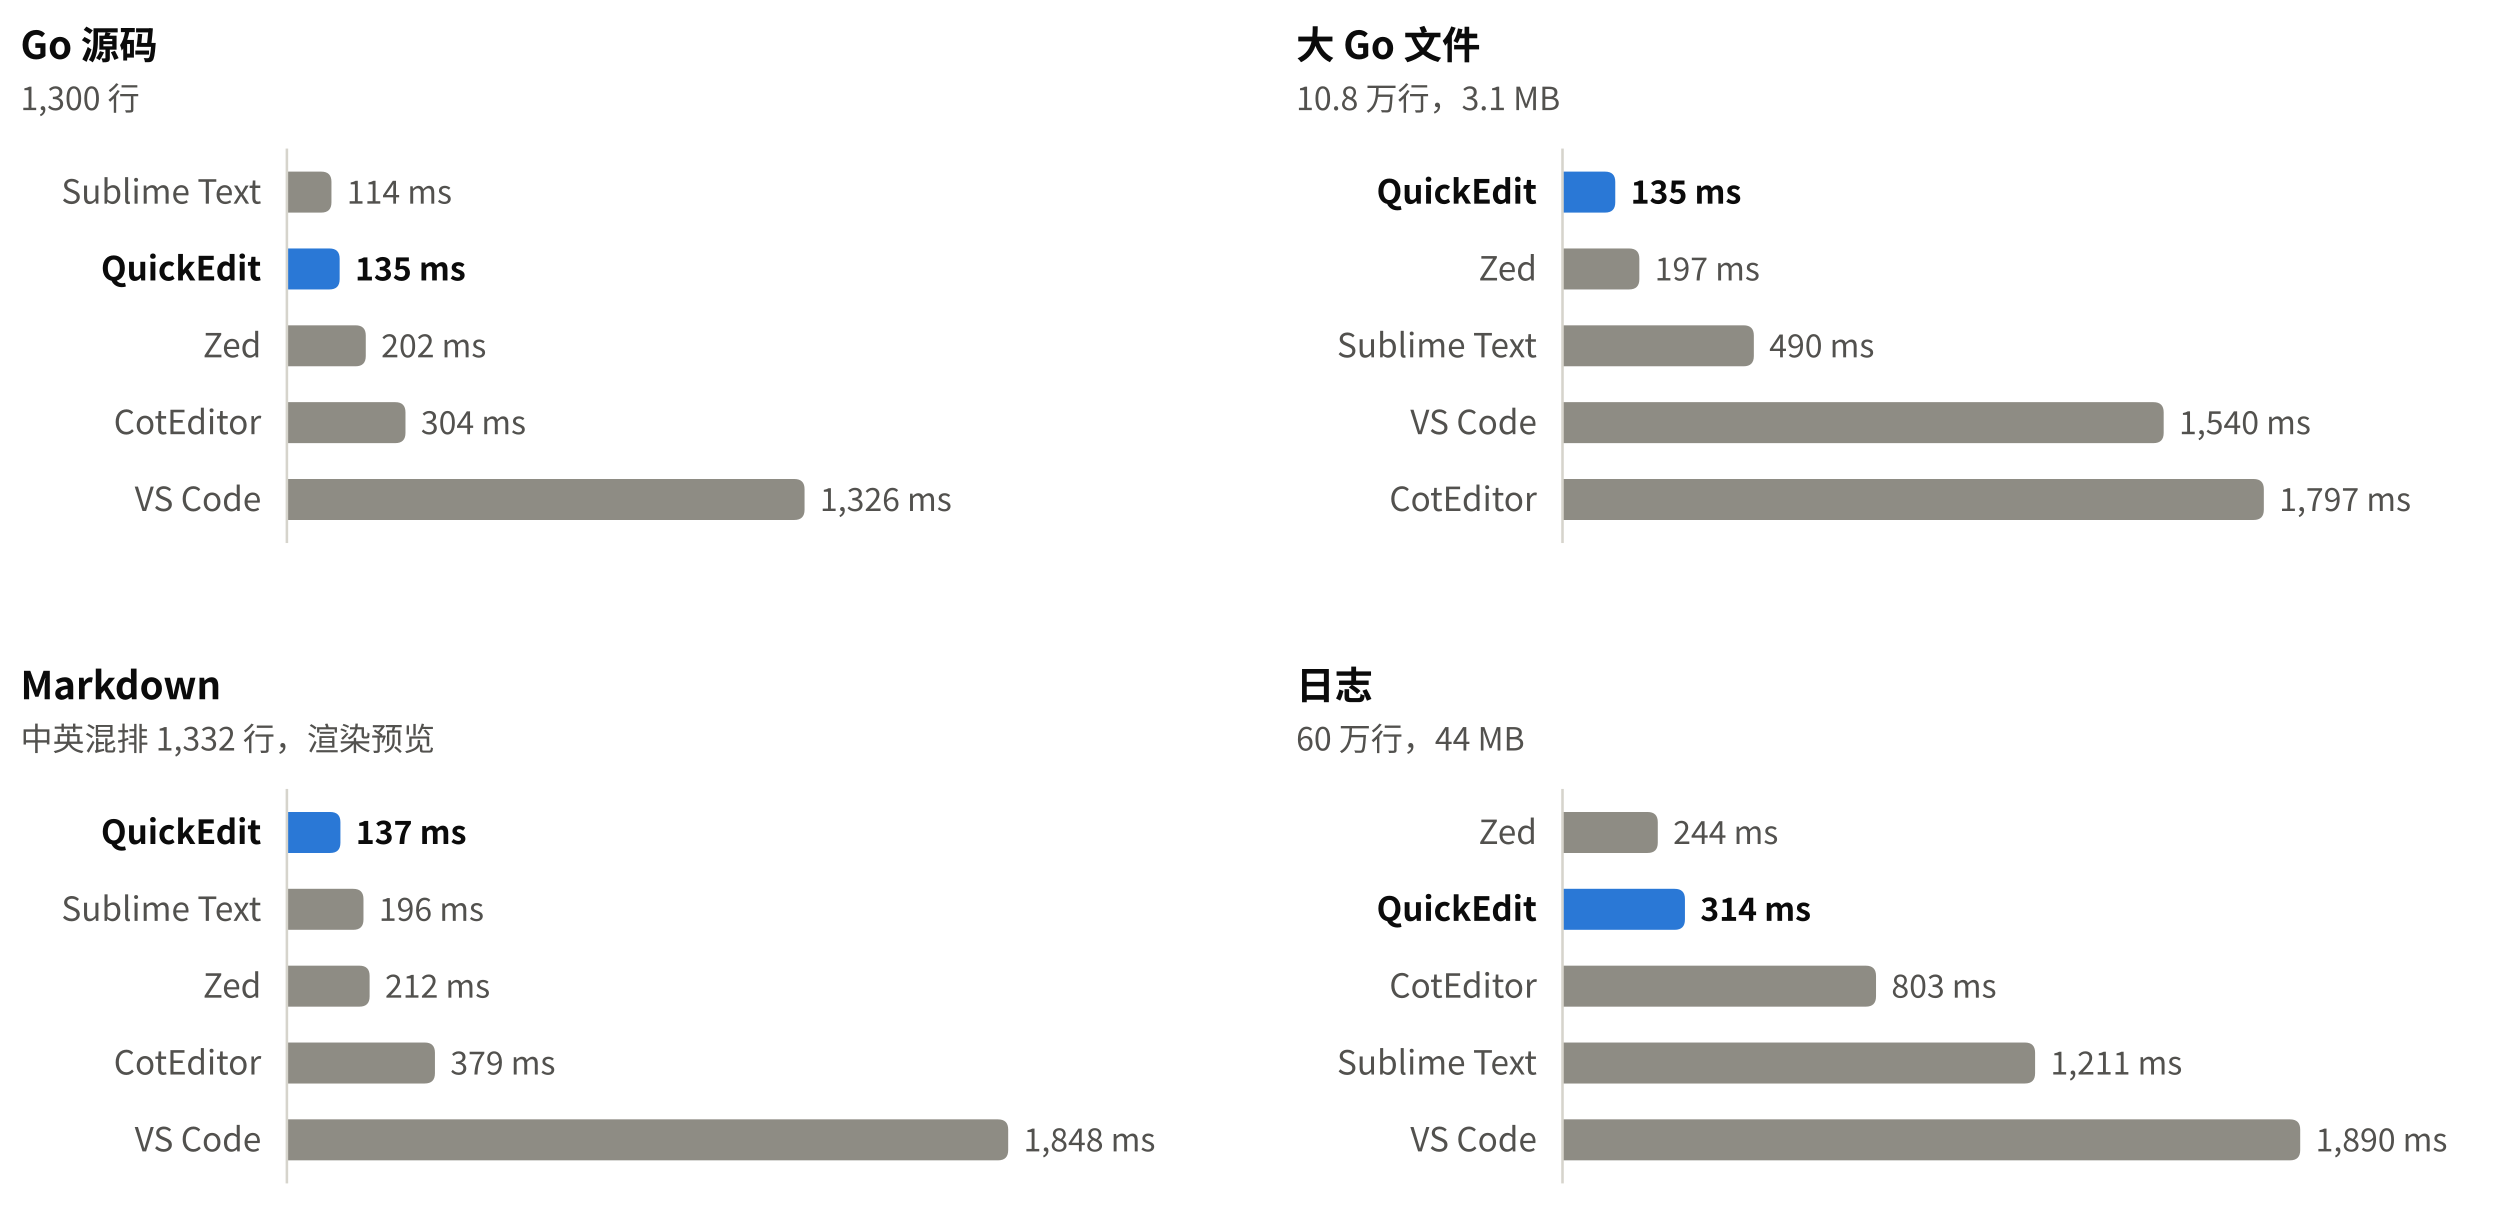
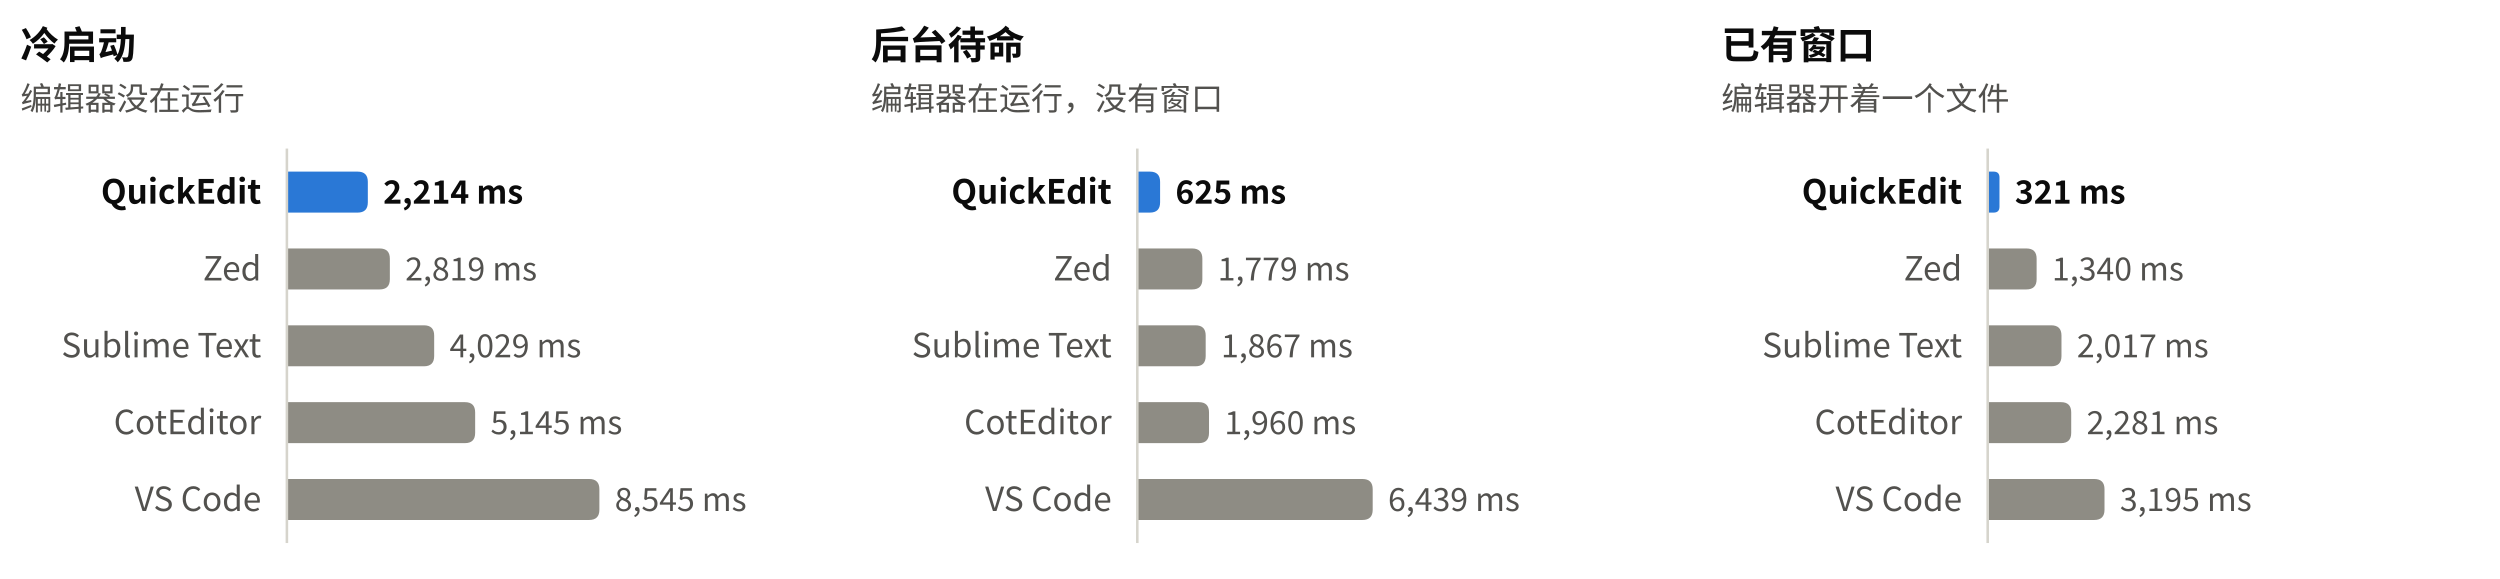
- <svg xmlns="http://www.w3.org/2000/svg" width="976" height="476" viewBox="-8 -8 976 476" role="img" aria-label="编辑器都在后台待命时，打开四种文件的毫秒数" font-family="-apple-system, BlinkMacSystemFont, &quot;Segoe UI&quot;, &quot;PingFang SC&quot;, &quot;Hiragino Sans GB&quot;, &quot;Noto Sans CJK SC&quot;, &quot;Microsoft YaHei&quot;, sans-serif">
-   <text x="0.0" y="15.0" font-size="15" font-weight="600" fill="#0b0b0b" text-anchor="start" style="">Go 源码</text>
-   <text x="0.0" y="35.0" font-size="12.5" font-weight="400" fill="#52514e" text-anchor="start" style="">1,300 行</text>
-   <text x="94.0" y="71.5" font-size="13" font-weight="400" fill="#52514e" text-anchor="end" style="">Sublime Text</text>
-   <path d="M104.0,59.0 H117.4 Q121.4,59.0 121.4,63.0 V71.0 Q121.4,75.0 117.4,75.0 H104.0 Z" fill="#8e8c84" />
-   <text x="127.4" y="71.5" font-size="12.5" font-weight="400" fill="#52514e" text-anchor="start" style="font-variant-numeric: tabular-nums;">114 ms</text>
-   <text x="94.0" y="101.5" font-size="13" font-weight="600" fill="#0b0b0b" text-anchor="end" style="">QuickEdit</text>
-   <path d="M104.0,89.0 H120.6 Q124.6,89.0 124.6,93.0 V101.0 Q124.6,105.0 120.6,105.0 H104.0 Z" fill="#2a78d6" />
-   <text x="130.6" y="101.5" font-size="12.5" font-weight="600" fill="#0b0b0b" text-anchor="start" style="font-variant-numeric: tabular-nums;">135 ms</text>
-   <text x="94.0" y="131.5" font-size="13" font-weight="400" fill="#52514e" text-anchor="end" style="">Zed</text>
-   <path d="M104.0,119.0 H130.8 Q134.8,119.0 134.8,123.0 V131.0 Q134.8,135.0 130.8,135.0 H104.0 Z" fill="#8e8c84" />
-   <text x="140.8" y="131.5" font-size="12.5" font-weight="400" fill="#52514e" text-anchor="start" style="font-variant-numeric: tabular-nums;">202 ms</text>
+ <svg xmlns="http://www.w3.org/2000/svg" width="976" height="226" viewBox="-8 -8 976 226" role="img" aria-label="依次打开四种文件的总毫秒数，三种状态" font-family="-apple-system, BlinkMacSystemFont, &quot;Segoe UI&quot;, &quot;PingFang SC&quot;, &quot;Hiragino Sans GB&quot;, &quot;Noto Sans CJK SC&quot;, &quot;Microsoft YaHei&quot;, sans-serif">
+   <text x="0.0" y="15.0" font-size="15" font-weight="600" fill="#0b0b0b" text-anchor="start" style="">冷启动</text>
+   <text x="0.0" y="35.0" font-size="12.5" font-weight="400" fill="#52514e" text-anchor="start" style="">编辑器没在运行</text>
+   <text x="94.0" y="71.5" font-size="13" font-weight="600" fill="#0b0b0b" text-anchor="end" style="">QuickEdit</text>
+   <path d="M104.0,59.0 H131.6 Q135.6,59.0 135.6,63.0 V71.0 Q135.6,75.0 131.6,75.0 H104.0 Z" fill="#2a78d6" />
+   <text x="141.6" y="71.5" font-size="12.5" font-weight="600" fill="#0b0b0b" text-anchor="start" style="font-variant-numeric: tabular-nums;">2,214 ms</text>
+   <text x="94.0" y="101.5" font-size="13" font-weight="400" fill="#52514e" text-anchor="end" style="">Zed</text>
+   <path d="M104.0,89.0 H140.2 Q144.2,89.0 144.2,93.0 V101.0 Q144.2,105.0 140.2,105.0 H104.0 Z" fill="#8e8c84" />
+   <text x="150.2" y="101.5" font-size="12.5" font-weight="400" fill="#52514e" text-anchor="start" style="font-variant-numeric: tabular-nums;">2,819 ms</text>
+   <text x="94.0" y="131.5" font-size="13" font-weight="400" fill="#52514e" text-anchor="end" style="">Sublime Text</text>
+   <path d="M104.0,119.0 H157.5 Q161.5,119.0 161.5,123.0 V131.0 Q161.5,135.0 157.5,135.0 H104.0 Z" fill="#8e8c84" />
+   <text x="167.5" y="131.5" font-size="12.5" font-weight="400" fill="#52514e" text-anchor="start" style="font-variant-numeric: tabular-nums;">4,029 ms</text>
  <text x="94.0" y="161.5" font-size="13" font-weight="400" fill="#52514e" text-anchor="end" style="">CotEditor</text>
-   <path d="M104.0,149.0 H146.3 Q150.3,149.0 150.3,153.0 V161.0 Q150.3,165.0 146.3,165.0 H104.0 Z" fill="#8e8c84" />
-   <text x="156.3" y="161.5" font-size="12.5" font-weight="400" fill="#52514e" text-anchor="start" style="font-variant-numeric: tabular-nums;">304 ms</text>
+   <path d="M104.0,149.0 H173.5 Q177.5,149.0 177.5,153.0 V161.0 Q177.5,165.0 173.5,165.0 H104.0 Z" fill="#8e8c84" />
+   <text x="183.5" y="161.5" font-size="12.5" font-weight="400" fill="#52514e" text-anchor="start" style="font-variant-numeric: tabular-nums;">5,145 ms</text>
  <text x="94.0" y="191.5" font-size="13" font-weight="400" fill="#52514e" text-anchor="end" style="">VS Code</text>
-   <path d="M104.0,179.0 H302.1 Q306.1,179.0 306.1,183.0 V191.0 Q306.1,195.0 302.1,195.0 H104.0 Z" fill="#8e8c84" />
-   <text x="312.1" y="191.5" font-size="12.5" font-weight="400" fill="#52514e" text-anchor="start" style="font-variant-numeric: tabular-nums;">1,326 ms</text>
+   <path d="M104.0,179.0 H222.0 Q226.0,179.0 226.0,183.0 V191.0 Q226.0,195.0 222.0,195.0 H104.0 Z" fill="#8e8c84" />
+   <text x="232.0" y="191.5" font-size="12.5" font-weight="400" fill="#52514e" text-anchor="start" style="font-variant-numeric: tabular-nums;">8,545 ms</text>
  <line x1="104.0" y1="50" x2="104.0" y2="204" stroke="#d6d4cc" stroke-width="1" />
-   <text x="498.0" y="15.0" font-size="15" font-weight="600" fill="#0b0b0b" text-anchor="start" style="">大 Go 文件</text>
-   <text x="498.0" y="35.0" font-size="12.5" font-weight="400" fill="#52514e" text-anchor="start" style="">10.8 万行，3.1 MB</text>
-   <text x="592.0" y="71.5" font-size="13" font-weight="600" fill="#0b0b0b" text-anchor="end" style="">QuickEdit</text>
-   <path d="M602.0,59.0 H618.6 Q622.6,59.0 622.6,63.0 V71.0 Q622.6,75.0 618.6,75.0 H602.0 Z" fill="#2a78d6" />
-   <text x="628.6" y="71.5" font-size="12.5" font-weight="600" fill="#0b0b0b" text-anchor="start" style="font-variant-numeric: tabular-nums;">135 ms</text>
-   <text x="592.0" y="101.5" font-size="13" font-weight="400" fill="#52514e" text-anchor="end" style="">Zed</text>
-   <path d="M602.0,89.0 H628.0 Q632.0,89.0 632.0,93.0 V101.0 Q632.0,105.0 628.0,105.0 H602.0 Z" fill="#8e8c84" />
-   <text x="638.0" y="101.5" font-size="12.5" font-weight="400" fill="#52514e" text-anchor="start" style="font-variant-numeric: tabular-nums;">197 ms</text>
-   <text x="592.0" y="131.5" font-size="13" font-weight="400" fill="#52514e" text-anchor="end" style="">Sublime Text</text>
-   <path d="M602.0,119.0 H672.7 Q676.7,119.0 676.7,123.0 V131.0 Q676.7,135.0 672.7,135.0 H602.0 Z" fill="#8e8c84" />
-   <text x="682.7" y="131.5" font-size="12.5" font-weight="400" fill="#52514e" text-anchor="start" style="font-variant-numeric: tabular-nums;">490 ms</text>
-   <text x="592.0" y="161.5" font-size="13" font-weight="400" fill="#52514e" text-anchor="end" style="">VS Code</text>
-   <path d="M602.0,149.0 H832.7 Q836.7,149.0 836.7,153.0 V161.0 Q836.7,165.0 832.7,165.0 H602.0 Z" fill="#8e8c84" />
-   <text x="842.7" y="161.5" font-size="12.5" font-weight="400" fill="#52514e" text-anchor="start" style="font-variant-numeric: tabular-nums;">1,540 ms</text>
-   <text x="592.0" y="191.5" font-size="13" font-weight="400" fill="#52514e" text-anchor="end" style="">CotEditor</text>
-   <path d="M602.0,179.0 H871.8 Q875.8,179.0 875.8,183.0 V191.0 Q875.8,195.0 871.8,195.0 H602.0 Z" fill="#8e8c84" />
-   <text x="881.8" y="191.5" font-size="12.5" font-weight="400" fill="#52514e" text-anchor="start" style="font-variant-numeric: tabular-nums;">1,797 ms</text>
-   <line x1="602.0" y1="50" x2="602.0" y2="204" stroke="#d6d4cc" stroke-width="1" />
-   <text x="0.0" y="265.0" font-size="15" font-weight="600" fill="#0b0b0b" text-anchor="start" style="">Markdown</text>
-   <text x="0.0" y="285.0" font-size="12.5" font-weight="400" fill="#52514e" text-anchor="start" style="">中英混排 1,332 行，渲染预览</text>
-   <text x="94.0" y="321.5" font-size="13" font-weight="600" fill="#0b0b0b" text-anchor="end" style="">QuickEdit</text>
-   <path d="M104.0,309.0 H120.9 Q124.9,309.0 124.9,313.0 V321.0 Q124.9,325.0 120.9,325.0 H104.0 Z" fill="#2a78d6" />
-   <text x="130.9" y="321.5" font-size="12.5" font-weight="600" fill="#0b0b0b" text-anchor="start" style="font-variant-numeric: tabular-nums;">137 ms</text>
-   <text x="94.0" y="351.5" font-size="13" font-weight="400" fill="#52514e" text-anchor="end" style="">Sublime Text</text>
-   <path d="M104.0,339.0 H129.9 Q133.9,339.0 133.9,343.0 V351.0 Q133.9,355.0 129.9,355.0 H104.0 Z" fill="#8e8c84" />
-   <text x="139.9" y="351.5" font-size="12.5" font-weight="400" fill="#52514e" text-anchor="start" style="font-variant-numeric: tabular-nums;">196 ms</text>
-   <text x="94.0" y="381.5" font-size="13" font-weight="400" fill="#52514e" text-anchor="end" style="">Zed</text>
-   <path d="M104.0,369.0 H132.3 Q136.3,369.0 136.3,373.0 V381.0 Q136.3,385.0 132.3,385.0 H104.0 Z" fill="#8e8c84" />
-   <text x="142.3" y="381.5" font-size="12.5" font-weight="400" fill="#52514e" text-anchor="start" style="font-variant-numeric: tabular-nums;">212 ms</text>
-   <text x="94.0" y="411.5" font-size="13" font-weight="400" fill="#52514e" text-anchor="end" style="">CotEditor</text>
-   <path d="M104.0,399.0 H157.8 Q161.8,399.0 161.8,403.0 V411.0 Q161.8,415.0 157.8,415.0 H104.0 Z" fill="#8e8c84" />
-   <text x="167.8" y="411.5" font-size="12.5" font-weight="400" fill="#52514e" text-anchor="start" style="font-variant-numeric: tabular-nums;">379 ms</text>
-   <text x="94.0" y="441.5" font-size="13" font-weight="400" fill="#52514e" text-anchor="end" style="">VS Code</text>
-   <path d="M104.0,429.0 H381.6 Q385.6,429.0 385.6,433.0 V441.0 Q385.6,445.0 381.6,445.0 H104.0 Z" fill="#8e8c84" />
-   <text x="391.6" y="441.5" font-size="12.5" font-weight="400" fill="#52514e" text-anchor="start" style="font-variant-numeric: tabular-nums;">1,848 ms</text>
-   <line x1="104.0" y1="300" x2="104.0" y2="454" stroke="#d6d4cc" stroke-width="1" />
-   <text x="498.0" y="265.0" font-size="15" font-weight="600" fill="#0b0b0b" text-anchor="start" style="">日志</text>
-   <text x="498.0" y="285.0" font-size="12.5" font-weight="400" fill="#52514e" text-anchor="start" style="">60 万行，44 MB</text>
-   <text x="592.0" y="321.5" font-size="13" font-weight="400" fill="#52514e" text-anchor="end" style="">Zed</text>
-   <path d="M602.0,309.0 H635.2 Q639.2,309.0 639.2,313.0 V321.0 Q639.2,325.0 635.2,325.0 H602.0 Z" fill="#8e8c84" />
-   <text x="645.2" y="321.5" font-size="12.5" font-weight="400" fill="#52514e" text-anchor="start" style="font-variant-numeric: tabular-nums;">244 ms</text>
-   <text x="592.0" y="351.5" font-size="13" font-weight="600" fill="#0b0b0b" text-anchor="end" style="">QuickEdit</text>
-   <path d="M602.0,339.0 H645.8 Q649.8,339.0 649.8,343.0 V351.0 Q649.8,355.0 645.8,355.0 H602.0 Z" fill="#2a78d6" />
-   <text x="655.8" y="351.5" font-size="12.5" font-weight="600" fill="#0b0b0b" text-anchor="start" style="font-variant-numeric: tabular-nums;">314 ms</text>
-   <text x="592.0" y="381.5" font-size="13" font-weight="400" fill="#52514e" text-anchor="end" style="">CotEditor</text>
-   <path d="M602.0,369.0 H720.4 Q724.4,369.0 724.4,373.0 V381.0 Q724.4,385.0 720.4,385.0 H602.0 Z" fill="#8e8c84" />
-   <text x="730.4" y="381.5" font-size="12.5" font-weight="400" fill="#52514e" text-anchor="start" style="font-variant-numeric: tabular-nums;">803 ms</text>
-   <text x="592.0" y="411.5" font-size="13" font-weight="400" fill="#52514e" text-anchor="end" style="">Sublime Text</text>
-   <path d="M602.0,399.0 H782.5 Q786.5,399.0 786.5,403.0 V411.0 Q786.5,415.0 782.5,415.0 H602.0 Z" fill="#8e8c84" />
-   <text x="792.5" y="411.5" font-size="12.5" font-weight="400" fill="#52514e" text-anchor="start" style="font-variant-numeric: tabular-nums;">1,211 ms</text>
-   <text x="592.0" y="441.5" font-size="13" font-weight="400" fill="#52514e" text-anchor="end" style="">VS Code</text>
-   <path d="M602.0,429.0 H886.0 Q890.0,429.0 890.0,433.0 V441.0 Q890.0,445.0 886.0,445.0 H602.0 Z" fill="#8e8c84" />
-   <text x="896.0" y="441.5" font-size="12.5" font-weight="400" fill="#52514e" text-anchor="start" style="font-variant-numeric: tabular-nums;">1,890 ms</text>
-   <line x1="602.0" y1="300" x2="602.0" y2="454" stroke="#d6d4cc" stroke-width="1" />
+   <text x="332.0" y="15.0" font-size="15" font-weight="600" fill="#0b0b0b" text-anchor="start" style="">后台待命</text>
+   <text x="332.0" y="35.0" font-size="12.5" font-weight="400" fill="#52514e" text-anchor="start" style="">编辑器在运行，没有窗口</text>
+   <text x="426.0" y="71.5" font-size="13" font-weight="600" fill="#0b0b0b" text-anchor="end" style="">QuickEdit</text>
+   <path d="M436.0,59.0 H440.9 Q444.9,59.0 444.9,63.0 V71.0 Q444.9,75.0 440.9,75.0 H436.0 Z" fill="#2a78d6" />
+   <text x="450.9" y="71.5" font-size="12.5" font-weight="600" fill="#0b0b0b" text-anchor="start" style="font-variant-numeric: tabular-nums;">625 ms</text>
+   <text x="426.0" y="101.5" font-size="13" font-weight="400" fill="#52514e" text-anchor="end" style="">Zed</text>
+   <path d="M436.0,89.0 H457.4 Q461.4,89.0 461.4,93.0 V101.0 Q461.4,105.0 457.4,105.0 H436.0 Z" fill="#8e8c84" />
+   <text x="467.4" y="101.5" font-size="12.5" font-weight="400" fill="#52514e" text-anchor="start" style="font-variant-numeric: tabular-nums;">1,779 ms</text>
+   <text x="426.0" y="131.5" font-size="13" font-weight="400" fill="#52514e" text-anchor="end" style="">Sublime Text</text>
+   <path d="M436.0,119.0 H458.7 Q462.7,119.0 462.7,123.0 V131.0 Q462.7,135.0 458.7,135.0 H436.0 Z" fill="#8e8c84" />
+   <text x="468.7" y="131.5" font-size="12.5" font-weight="400" fill="#52514e" text-anchor="start" style="font-variant-numeric: tabular-nums;">1,867 ms</text>
+   <text x="426.0" y="161.5" font-size="13" font-weight="400" fill="#52514e" text-anchor="end" style="">CotEditor</text>
+   <path d="M436.0,149.0 H460.0 Q464.0,149.0 464.0,153.0 V161.0 Q464.0,165.0 460.0,165.0 H436.0 Z" fill="#8e8c84" />
+   <text x="470.0" y="161.5" font-size="12.5" font-weight="400" fill="#52514e" text-anchor="start" style="font-variant-numeric: tabular-nums;">1,960 ms</text>
+   <text x="426.0" y="191.5" font-size="13" font-weight="400" fill="#52514e" text-anchor="end" style="">VS Code</text>
+   <path d="M436.0,179.0 H523.9 Q527.9,179.0 527.9,183.0 V191.0 Q527.9,195.0 523.9,195.0 H436.0 Z" fill="#8e8c84" />
+   <text x="533.9" y="191.5" font-size="12.5" font-weight="400" fill="#52514e" text-anchor="start" style="font-variant-numeric: tabular-nums;">6,439 ms</text>
+   <line x1="436.0" y1="50" x2="436.0" y2="204" stroke="#d6d4cc" stroke-width="1" />
+   <text x="664.0" y="15.0" font-size="15" font-weight="600" fill="#0b0b0b" text-anchor="start" style="">已有窗口</text>
+   <text x="664.0" y="35.0" font-size="12.5" font-weight="400" fill="#52514e" text-anchor="start" style="">编辑器开着一个文件</text>
+   <text x="758.0" y="71.5" font-size="13" font-weight="600" fill="#0b0b0b" text-anchor="end" style="">QuickEdit</text>
+   <path d="M768.0,59.0 H770.3 Q772.6,59.0 772.6,61.3 V72.7 Q772.6,75.0 770.3,75.0 H768.0 Z" fill="#2a78d6" />
+   <text x="778.6" y="71.5" font-size="12.5" font-weight="600" fill="#0b0b0b" text-anchor="start" style="font-variant-numeric: tabular-nums;">321 ms</text>
+   <text x="758.0" y="101.5" font-size="13" font-weight="400" fill="#52514e" text-anchor="end" style="">Zed</text>
+   <path d="M768.0,89.0 H783.1 Q787.1,89.0 787.1,93.0 V101.0 Q787.1,105.0 783.1,105.0 H768.0 Z" fill="#8e8c84" />
+   <text x="793.1" y="101.5" font-size="12.5" font-weight="400" fill="#52514e" text-anchor="start" style="font-variant-numeric: tabular-nums;">1,340 ms</text>
+   <text x="758.0" y="131.5" font-size="13" font-weight="400" fill="#52514e" text-anchor="end" style="">Sublime Text</text>
+   <path d="M768.0,119.0 H792.8 Q796.8,119.0 796.8,123.0 V131.0 Q796.8,135.0 792.8,135.0 H768.0 Z" fill="#8e8c84" />
+   <text x="802.8" y="131.5" font-size="12.5" font-weight="400" fill="#52514e" text-anchor="start" style="font-variant-numeric: tabular-nums;">2,017 ms</text>
+   <text x="758.0" y="161.5" font-size="13" font-weight="400" fill="#52514e" text-anchor="end" style="">CotEditor</text>
+   <path d="M768.0,149.0 H796.6 Q800.6,149.0 800.6,153.0 V161.0 Q800.6,165.0 796.6,165.0 H768.0 Z" fill="#8e8c84" />
+   <text x="806.6" y="161.5" font-size="12.5" font-weight="400" fill="#52514e" text-anchor="start" style="font-variant-numeric: tabular-nums;">2,281 ms</text>
+   <text x="758.0" y="191.5" font-size="13" font-weight="400" fill="#52514e" text-anchor="end" style="">VS Code</text>
+   <path d="M768.0,179.0 H809.6 Q813.6,179.0 813.6,183.0 V191.0 Q813.6,195.0 809.6,195.0 H768.0 Z" fill="#8e8c84" />
+   <text x="819.6" y="191.5" font-size="12.5" font-weight="400" fill="#52514e" text-anchor="start" style="font-variant-numeric: tabular-nums;">3,195 ms</text>
+   <line x1="768.0" y1="50" x2="768.0" y2="204" stroke="#d6d4cc" stroke-width="1" />
</svg>
